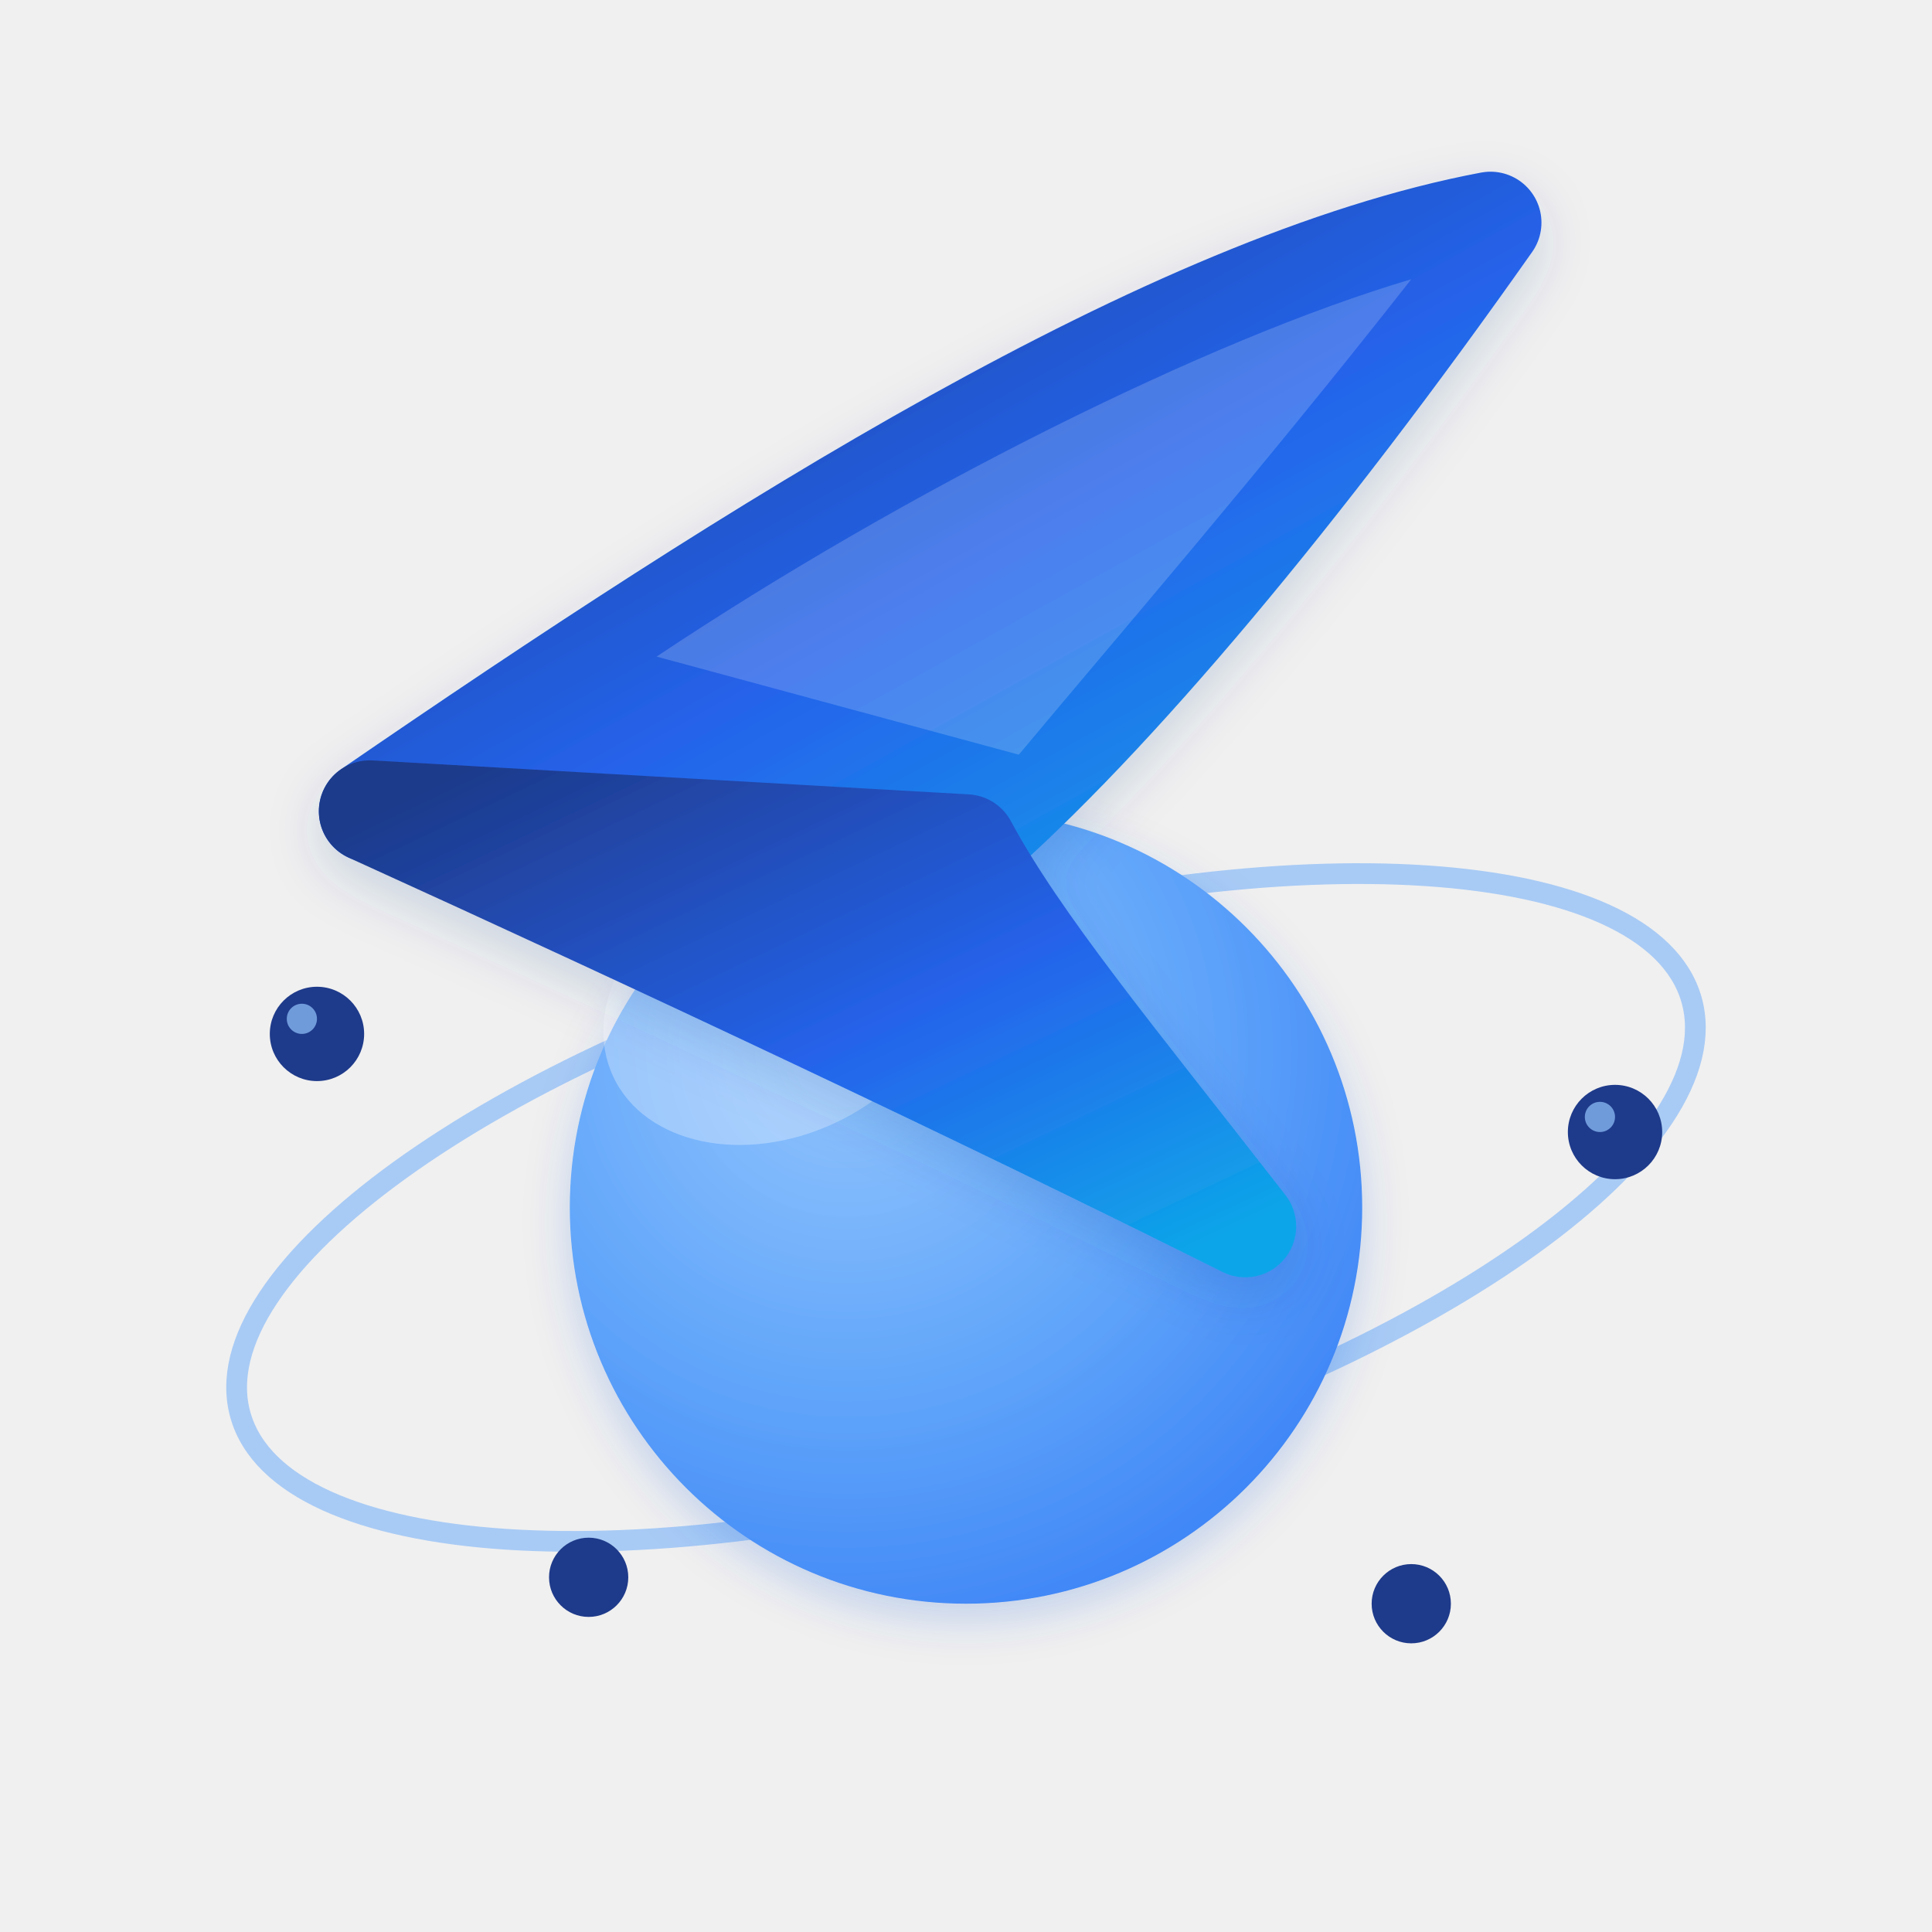
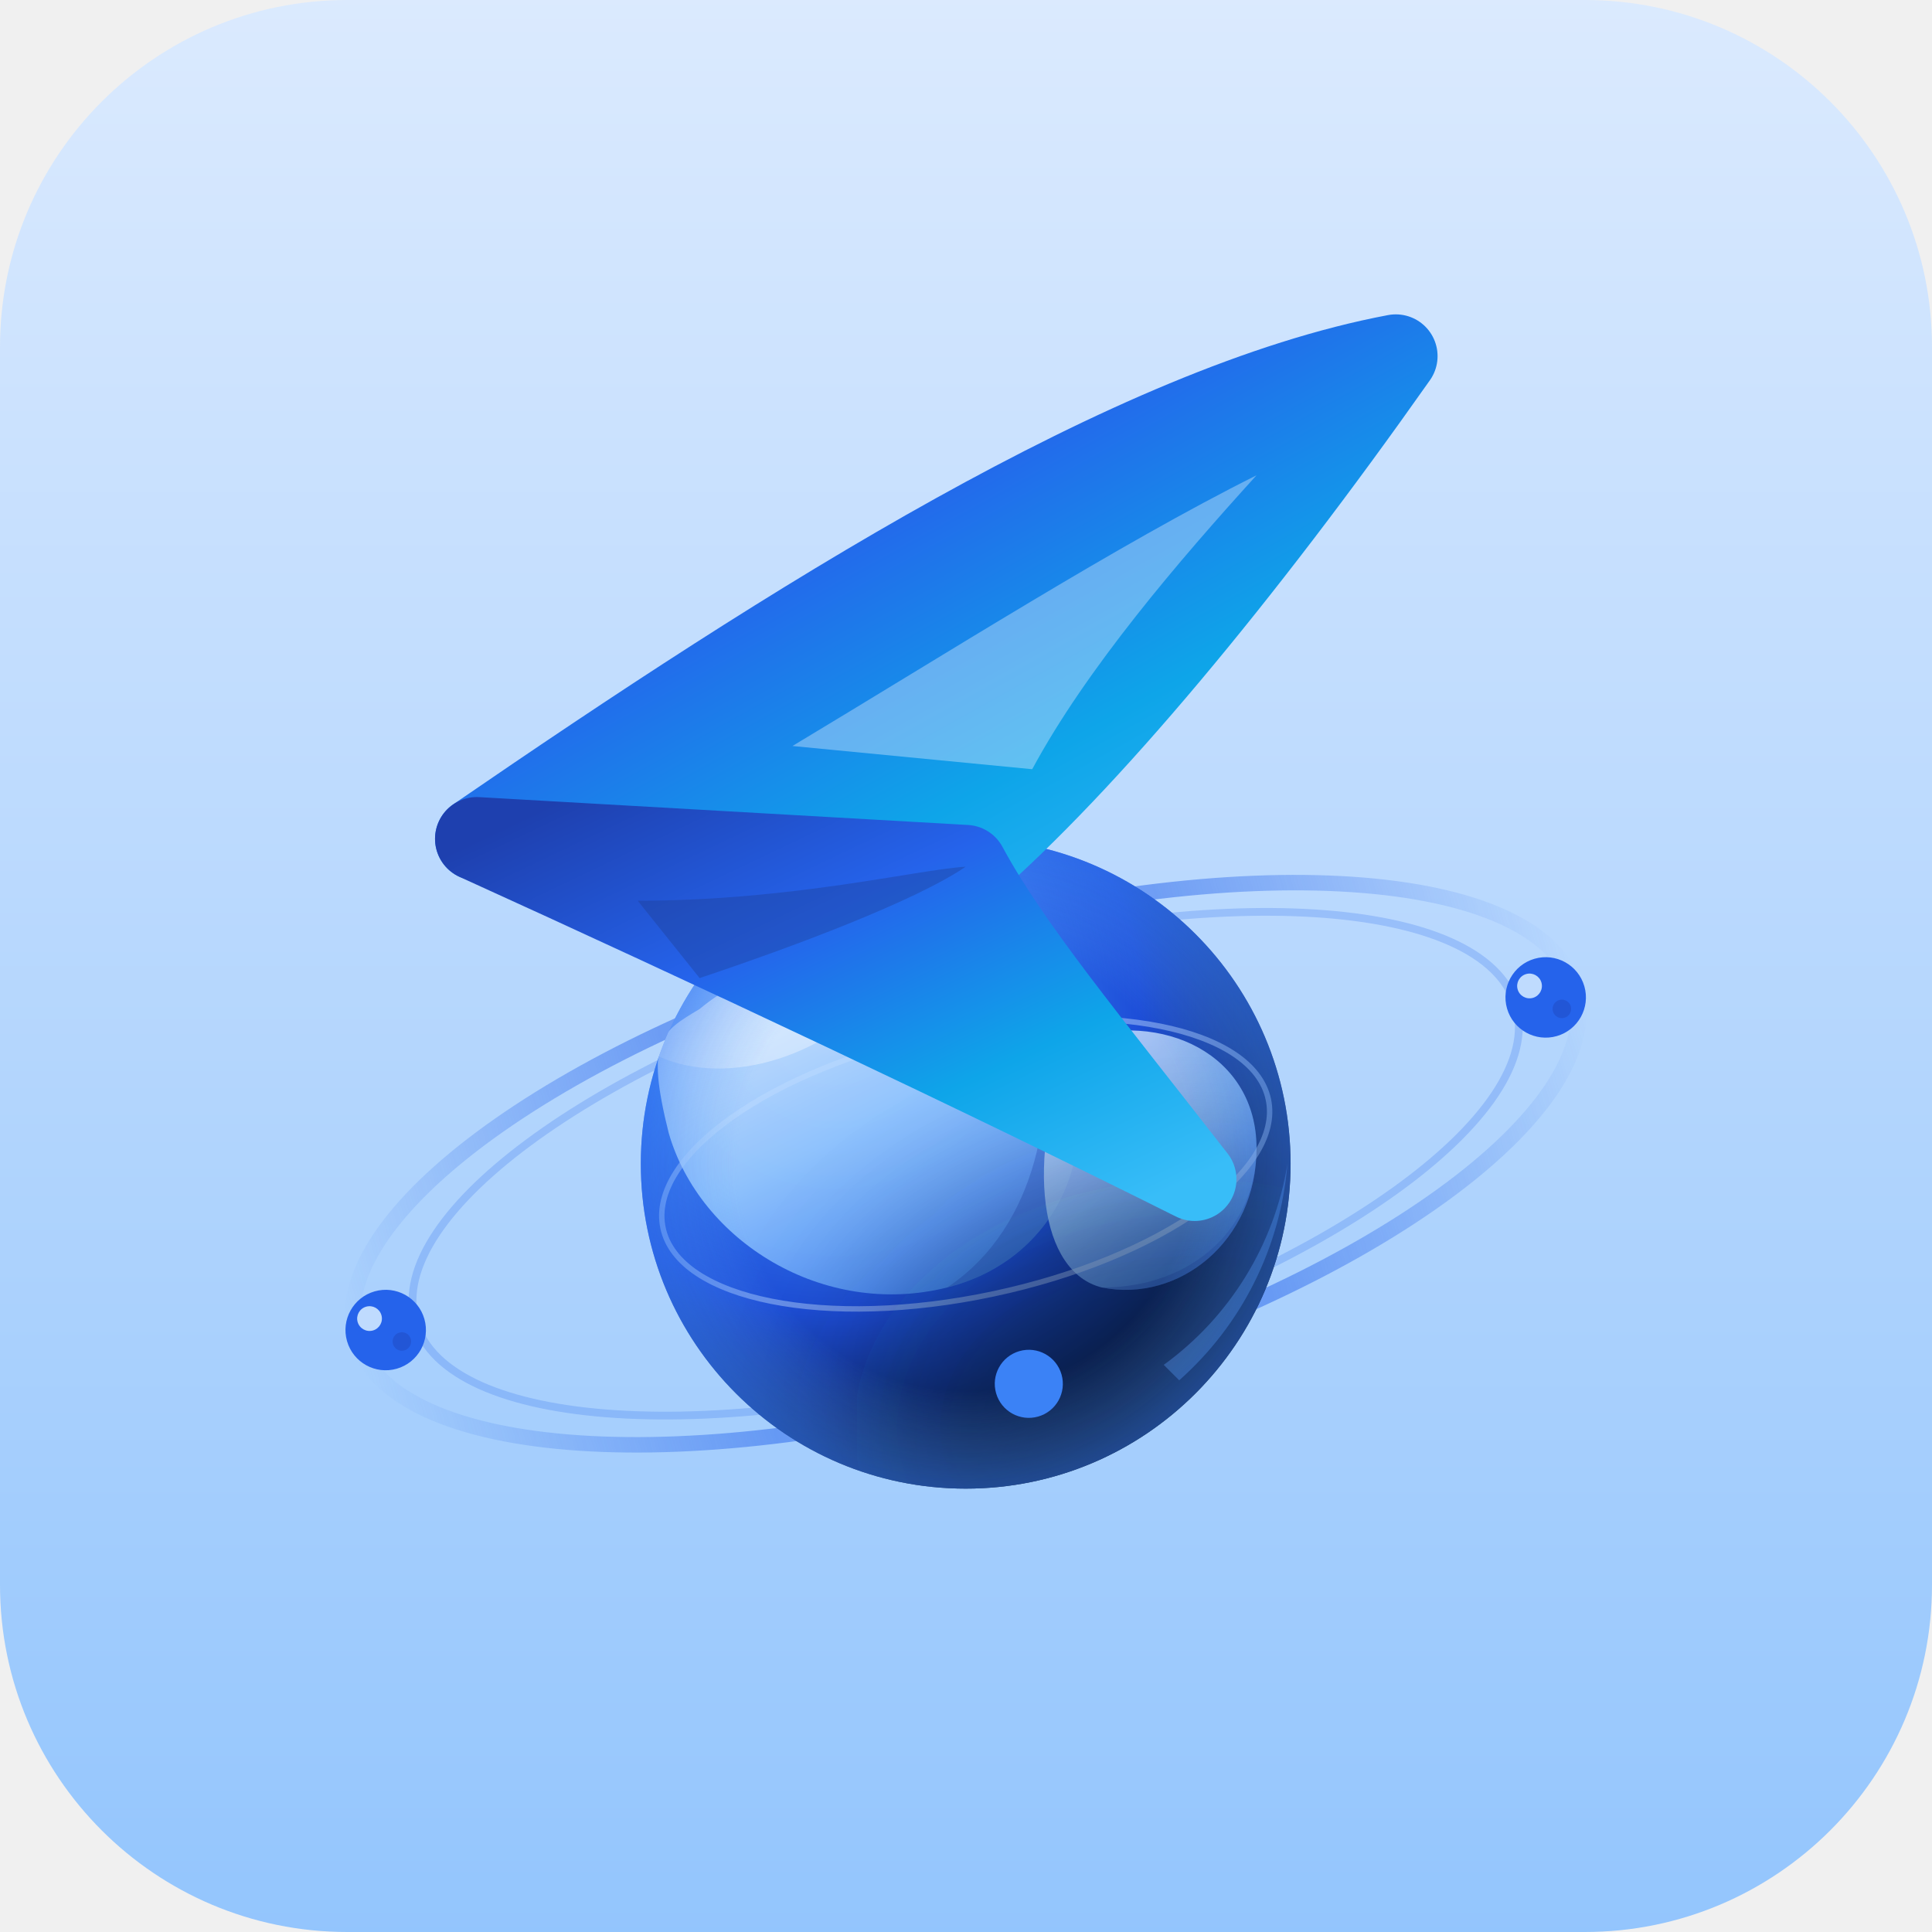
<svg xmlns="http://www.w3.org/2000/svg" viewBox="0 0 1024 1024" width="1024" height="1024">
  <defs>
-     <radialGradient id="globeOffLight" cx="35%" cy="30%" r="80%">
-       <stop offset="0%" stop-color="#93C5FD" />
-       <stop offset="55%" stop-color="#60A5FA" />
-       <stop offset="100%" stop-color="#3B82F6" />
-     </radialGradient>
-     <linearGradient id="birdOffLight" x1="0" y1="0" x2="1" y2="1">
-       <stop offset="0%" stop-color="#1E3A8A" />
-       <stop offset="55%" stop-color="#2563EB" />
-       <stop offset="100%" stop-color="#0EA5E9" />
+     <linearGradient id="containerL" x1="0" y1="0" x2="0" y2="1">
+       <stop offset="0%" stop-color="#DBEAFE" />
+       <stop offset="100%" stop-color="#93C5FD" />
    </linearGradient>
-     <filter id="softShadowOffL" x="-30%" y="-30%" width="160%" height="160%">
-       <feDropShadow dx="0" dy="10" stdDeviation="14" flood-color="#1E3A8A" flood-opacity="0.16" />
-     </filter>
-     <filter id="globeShadowOffL" x="-30%" y="-30%" width="160%" height="160%">
-       <feDropShadow dx="0" dy="8" stdDeviation="12" flood-color="#1D4ED8" flood-opacity="0.20" />
-     </filter>
  </defs>
-   <ellipse cx="512" cy="640" rx="400" ry="144" fill="none" stroke="#60A5FA" stroke-width="11" opacity="0.5" transform="rotate(-16 512 640)" />
-   <circle cx="512" cy="640" r="210" fill="url(#globeOffLight)" filter="url(#globeShadowOffL)" />
-   <ellipse cx="412" cy="530" rx="96" ry="72" fill="#FFFFFF" opacity="0.30" transform="rotate(-25 412 530)" />
-   <g fill="#1E3A8A">
-     <circle cx="168" cy="548" r="25" />
-     <circle cx="856" cy="600" r="25" />
-     <circle cx="676" cy="222" r="25" />
-     <circle cx="312" cy="836" r="21" />
-     <circle cx="748" cy="850" r="21" />
+   <rect x="0" y="0" width="1024" height="1024" rx="184" ry="184" fill="url(#containerL)" />
+   <g transform="translate(92 92) scale(0.82)">
+     <defs>
+       <radialGradient id="oceanL" cx="30%" cy="26%" r="85%">
+         <stop offset="0%" stop-color="#93C5FD" />
+         <stop offset="25%" stop-color="#3B82F6" />
+         <stop offset="55%" stop-color="#1D4ED8" />
+         <stop offset="80%" stop-color="#0F2A6B" />
+         <stop offset="100%" stop-color="#050A1F" />
+       </radialGradient>
+       <linearGradient id="landL" x1="0.2" y1="0" x2="0.8" y2="1">
+         <stop offset="0%" stop-color="#DBEAFE" />
+         <stop offset="50%" stop-color="#93C5FD" />
+         <stop offset="100%" stop-color="#3B82F6" />
+       </linearGradient>
+       <linearGradient id="ringL" x1="0" y1="0" x2="1" y2="0">
+         <stop offset="0%" stop-color="#2563EB" stop-opacity="0" />
+         <stop offset="30%" stop-color="#2563EB" stop-opacity="0.5" />
+         <stop offset="70%" stop-color="#2563EB" stop-opacity="0.5" />
+         <stop offset="100%" stop-color="#2563EB" stop-opacity="0" />
+       </linearGradient>
+       <radialGradient id="atmoL" cx="50%" cy="50%" r="50%">
+         <stop offset="70%" stop-color="#60A5FA" stop-opacity="0" />
+         <stop offset="100%" stop-color="#3B82F6" stop-opacity="0.55" />
+       </radialGradient>
+       <linearGradient id="birdL" x1="0" y1="0" x2="1" y2="1">
+         <stop offset="0%" stop-color="#1E40AF" />
+         <stop offset="35%" stop-color="#2563EB" />
+         <stop offset="70%" stop-color="#0EA5E9" />
+         <stop offset="100%" stop-color="#38BDF8" />
+       </linearGradient>
+       <clipPath id="globeClipL">
+         <circle cx="512" cy="640" r="210" />
+       </clipPath>
+     </defs>
+     <g transform="rotate(-16 512 640)">
+       <ellipse cx="512" cy="640" rx="410" ry="148" fill="none" stroke="url(#ringL)" stroke-width="10" />
+       <ellipse cx="512" cy="640" rx="370" ry="132" fill="none" stroke="#2563EB" stroke-width="5" opacity="0.22" />
+     </g>
+     <circle cx="512" cy="640" r="210" fill="url(#oceanL)" />
+     <g clip-path="url(#globeClipL)">
+       <g>
+         <path d="M340 540                  C 400 490, 510 490, 560 550                  C 610 610, 580 700, 500 720                  C 420 740, 340 690, 320 620                  C 305 560, 315 555, 340 540 Z" fill="url(#landL)" opacity="0.95" />
+         <path d="M500 720                  C 580 700, 610 610, 560 550                  C 570 600, 560 680, 500 720 Z" fill="#1E40AF" opacity="0.3" />
+       </g>
+       <g>
+         <path d="M580 560                  C 640 540, 700 570, 700 630                  C 700 690, 650 730, 600 720                  C 560 710, 550 640, 580 560 Z" fill="url(#landL)" opacity="0.8" />
+         <path d="M600 720                  C 650 730, 700 690, 700 630                  C 700 680, 660 720, 600 720 Z" fill="#1E40AF" opacity="0.3" />
+       </g>
+       <ellipse cx="512" cy="640" rx="200" ry="86" fill="none" stroke="#BFDBFE" stroke-width="3.5" opacity="0.45" transform="rotate(-12 512 640)" />
+       <ellipse cx="380" cy="490" rx="110" ry="80" fill="#FFFFFF" opacity="0.35" transform="rotate(-30 380 490)" />
+       <ellipse cx="350" cy="460" rx="50" ry="35" fill="#FFFFFF" opacity="0.5" transform="rotate(-30 350 460)" />
+       <ellipse cx="660" cy="810" rx="220" ry="160" fill="#050A1F" opacity="0.4" style="filter: blur(45px)" />
+       <path d="M650 780                A 210 210 0 0 0 720 640                A 200 200 0 0 1 640 770 Z" fill="#60A5FA" opacity="0.35" />
+     </g>
+     <circle cx="512" cy="640" r="210" fill="url(#atmoL)" opacity="0.9" />
+     <g transform="rotate(-16 512 640)">
+       <circle cx="122" cy="640" r="26" fill="#2563EB" />
+       <circle cx="902" cy="640" r="26" fill="#2563EB" />
+       <circle cx="512" cy="492" r="22" fill="#3B82F6" />
+       <circle cx="512" cy="788" r="22" fill="#3B82F6" />
+     </g>
+     <g transform="rotate(-16 512 640)" fill="#BFDBFE">
+       <circle cx="114" cy="630" r="8" />
+       <circle cx="894" cy="630" r="8" />
+     </g>
+     <g transform="rotate(-16 512 640)" fill="#1E40AF" opacity="0.35">
+       <circle cx="130" cy="650" r="6" />
+       <circle cx="910" cy="650" r="6" />
+     </g>
+     <g fill="url(#birdL)" stroke="url(#birdL)" stroke-width="54" stroke-linejoin="round">
+       <path d="M196 430                C 400 290, 620 150, 790 118                C 690 260, 590 380, 512 448                Z" />
+       <path d="M196 430                C 350 500, 520 580, 660 650                C 590 560, 540 500, 512 448                Z" />
+     </g>
+     <path d="M400 370              C 500 310, 610 240, 700 195              C 650 250, 590 320, 555 385              Z" fill="#DBEAFE" opacity="0.4" />
+     <path d="M300 470              C 400 470, 480 450, 512 448              C 480 470, 400 500, 340 520              Z" fill="#1E3A8A" opacity="0.35" />
  </g>
-   <g fill="#93C5FD" opacity="0.7">
-     <circle cx="160" cy="540" r="8" />
-     <circle cx="848" cy="592" r="8" />
-     <circle cx="668" cy="214" r="8" />
-   </g>
-   <g filter="url(#softShadowOffL)" fill="url(#birdOffLight)" stroke="url(#birdOffLight)" stroke-width="54" stroke-linejoin="round">
-     <path d="M196 430              C 400 290, 620 150, 790 118              C 690 260, 590 380, 512 448              Z" />
-     <path d="M196 430              C 350 500, 520 580, 660 650              C 590 560, 540 500, 512 448              Z" />
-   </g>
-   <path d="M348 348            C 480 260, 640 180, 748 148            C 668 250, 590 340, 540 400            Z" fill="#FFFFFF" opacity="0.18" />
</svg>
